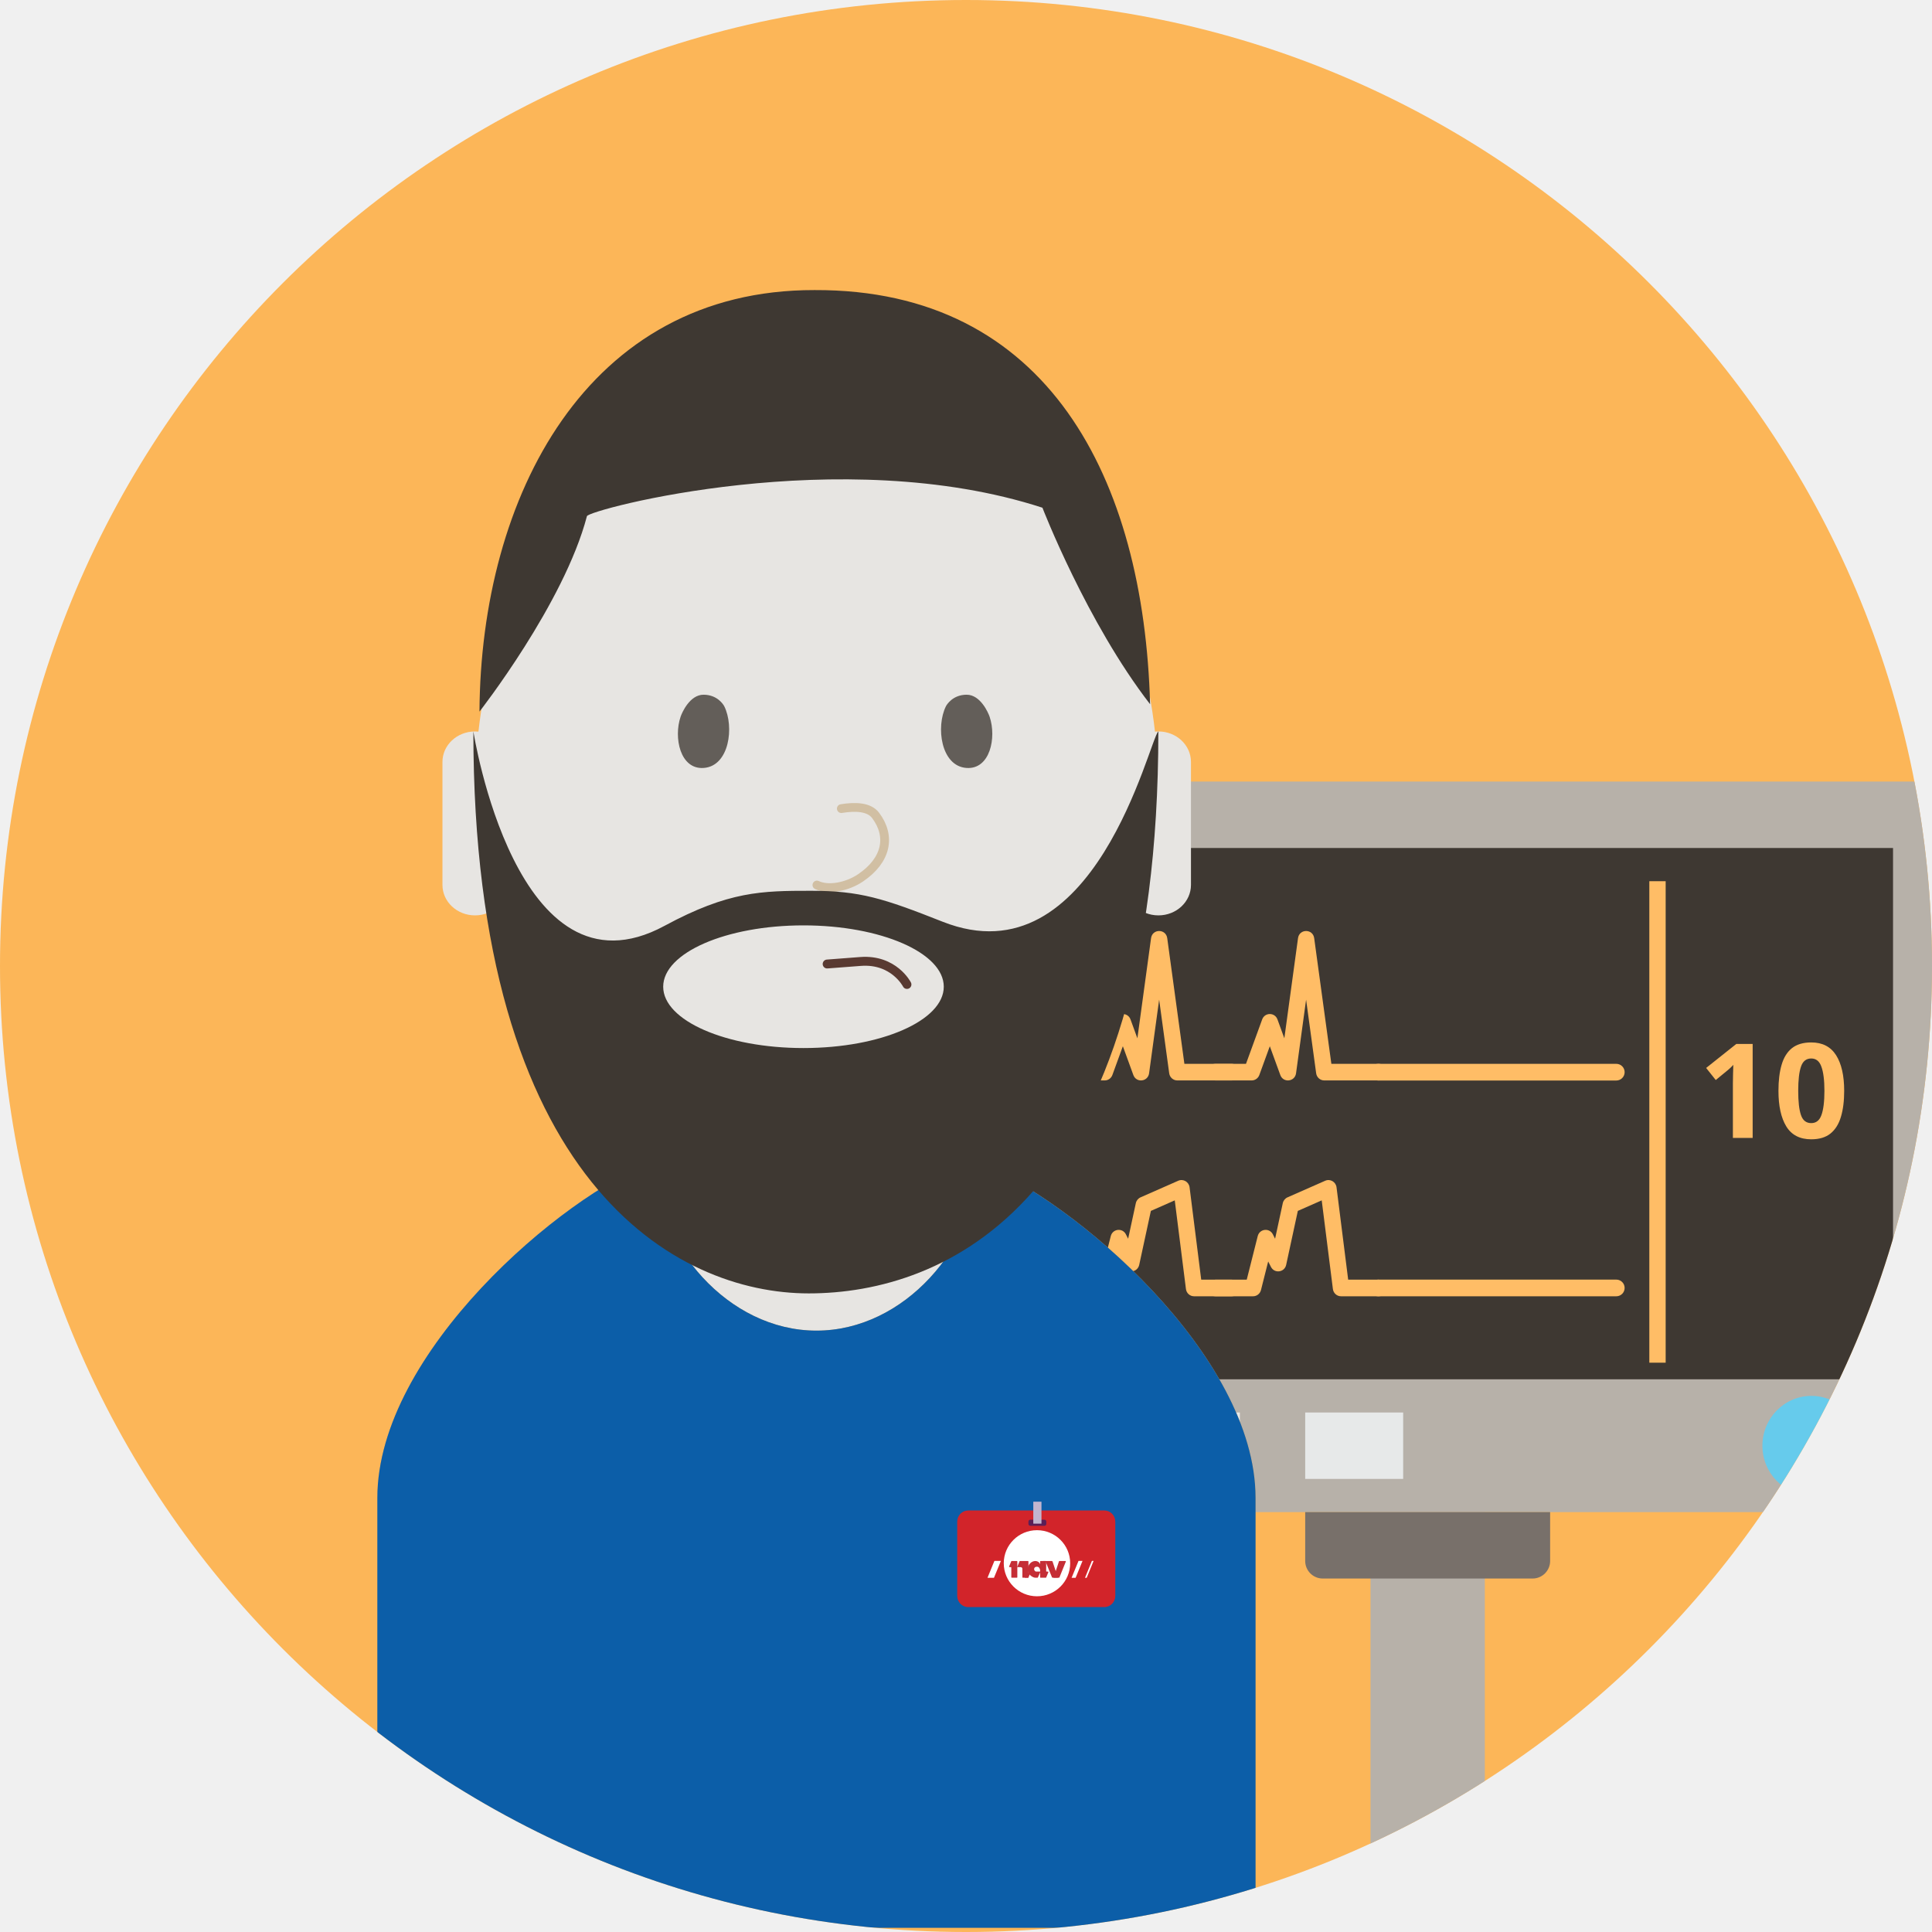
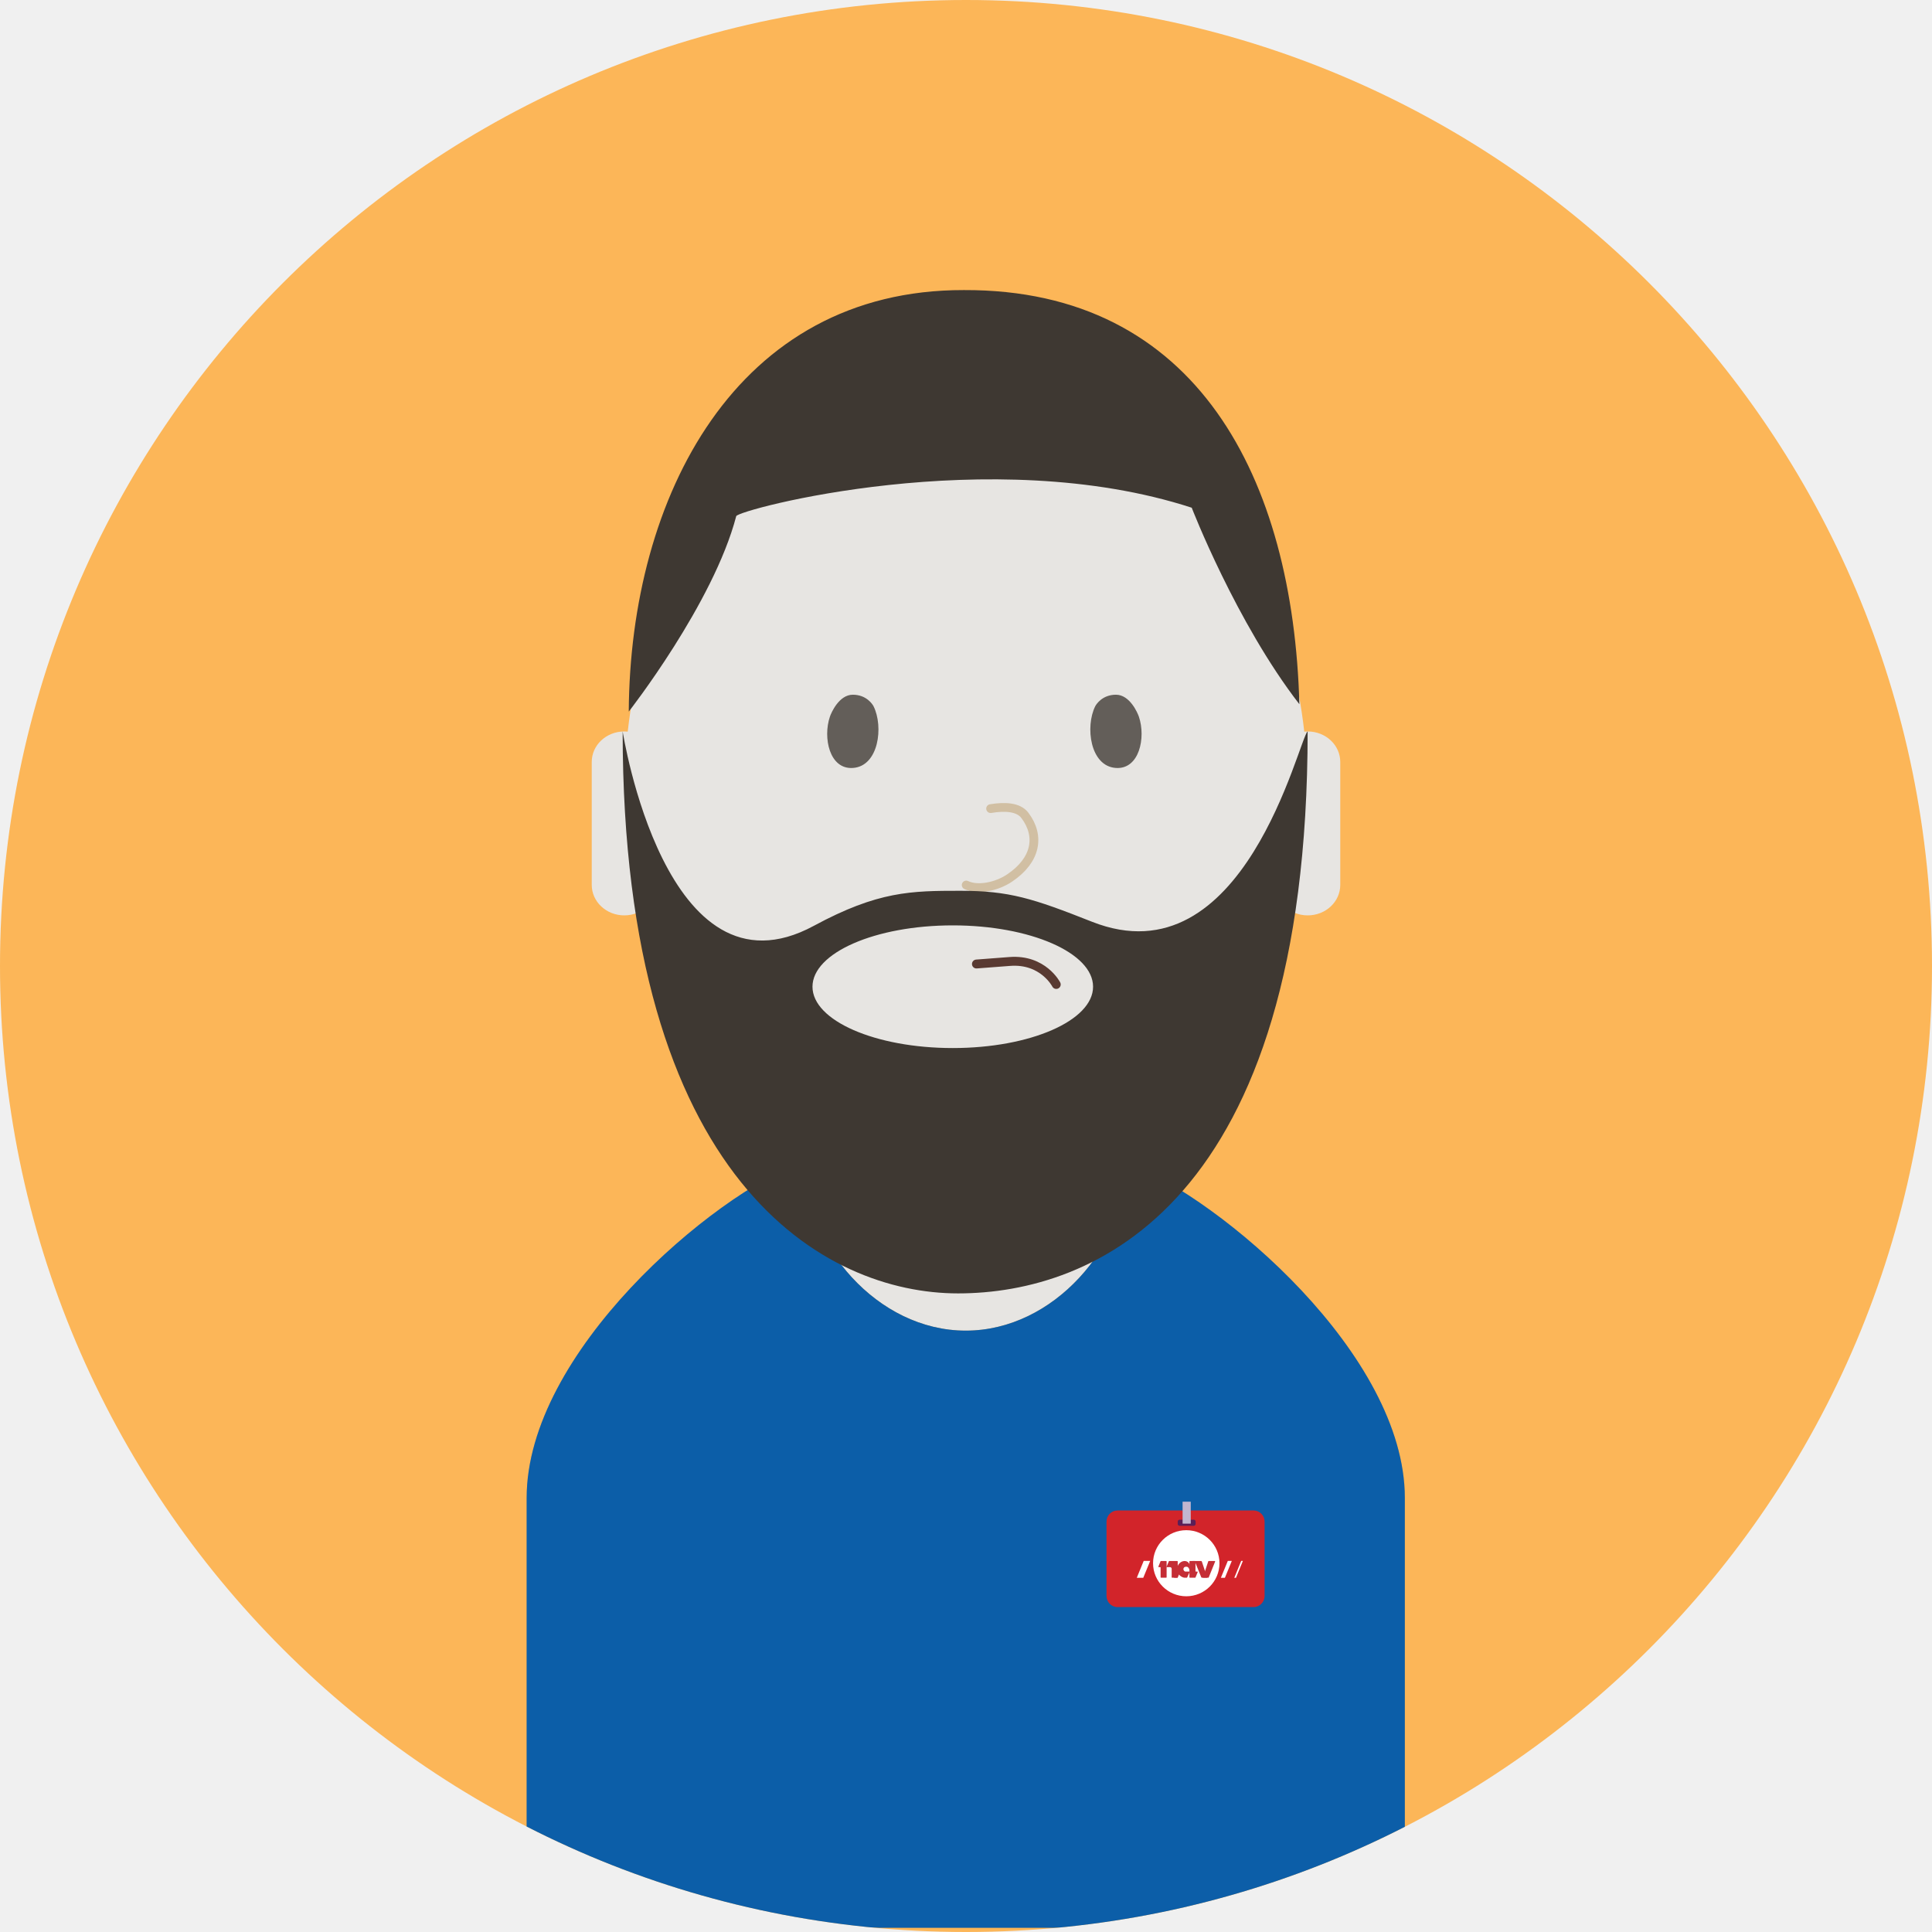
<svg xmlns="http://www.w3.org/2000/svg" xmlns:xlink="http://www.w3.org/1999/xlink" width="220px" height="220px" viewBox="0 0 220 220" version="1.1">
  <defs>
    <circle id="path-1" cx="110" cy="110" r="110" />
    <path d="M68.51,0.904 C79.11,5.052 100,22.752 100,39.046 L100,88 L0,88 L0,39.046 C0,22.52 21.118,4.55 31.486,0.736 C31.698,10.259 39.906,20 50,20 C60.035,20 68.205,10.373 68.51,0.904 Z" id="path-3" />
    <path d="M76.909,47.159 C69.698,37.841 64.65,24.783 64.65,24.783 C41.704,17.324 12.973,25.014 12.782,25.745 C10.178,35.696 0.545,48 0.545,48 C0.691,23.565 12.747,-0.049 38.699,0 C65.32,-0.102 76.205,21.535 76.909,47.159 Z" id="path-5" />
    <path d="M37.592,36.062 C28.769,36.062 21.616,32.935 21.616,29.078 C21.616,25.22 28.769,22.093 37.592,22.093 C46.415,22.093 53.567,25.22 53.567,29.078 C53.567,32.935 46.415,36.062 37.592,36.062 M38.445,18.154 C32.871,18.154 29.082,18.19 21.767,22.145 C4.857,31.286 0,0 0,0 C0,51.465 23.142,64 38.191,64 C53.477,64 78,54.038 78,0 C76.978,0.858 70.768,28.535 53.435,21.676 C46.706,19.015 44.019,18.154 38.445,18.154 Z" id="path-7" />
  </defs>
  <g id="Feilsider" stroke="none" stroke-width="1" fill="none" fill-rule="evenodd">
-     <g id="Feilside-1" transform="translate(-610, -315)">
-       <g id="mennesker/mann/-forfra" transform="translate(610, 315)">
-         <mask id="mask-2" fill="white">
-           <use xlink:href="#path-1" />
-         </mask>
-         <use id="Mask" fill-opacity="0.8" fill="#FFA733" xlink:href="#path-1" />
-         <g id="gjenstander/helse/røntgenbilde-copy" mask="url(#mask-2)">
-           <g transform="translate(104, 89)">
-             <rect id="Rectangle-28" fill="#B7B1A9" fill-rule="nonzero" x="0" y="0" width="119" height="83.188" rx="2" />
-             <rect id="Rectangle" fill="#B7B1A9" fill-rule="nonzero" x="52.062" y="83.188" width="13.016" height="37.812" />
-             <rect id="Rectangle-29" fill="#3E3832" fill-rule="nonzero" x="7.438" y="7.562" width="104.125" height="60.5" />
-             <ellipse id="Oval-11" fill="#66CBEC" fill-rule="nonzero" cx="102.266" cy="75.625" rx="5.578" ry="5.672" />
-             <rect id="Rectangle-31" fill="#E7E9E9" fill-rule="nonzero" x="7.438" y="71.844" width="11.156" height="7.562" />
-             <rect id="Rectangle-31-Copy" fill="#E7E9E9" fill-rule="nonzero" x="26.031" y="71.844" width="11.156" height="7.562" />
-             <rect id="Rectangle-31-Copy-2" fill="#E7E9E9" fill-rule="nonzero" x="44.625" y="71.844" width="11.156" height="7.562" />
-             <polygon id="Line-6" fill="#FFBD66" fill-rule="nonzero" points="83.812 11.344 85.672 11.344 85.672 66.172 83.812 66.172" />
-             <path d="M23.862,30.136 L22.668,33.414 C22.533,33.785 22.185,34.031 21.796,34.031 L17.664,34.031 C17.151,34.031 16.734,33.608 16.734,33.086 C16.734,32.564 17.151,32.14 17.664,32.14 L21.149,32.14 L22.99,27.086 C23.29,26.263 24.434,26.263 24.734,27.086 L25.516,29.232 L27.073,17.831 C27.222,16.744 28.766,16.744 28.915,17.831 L30.869,32.14 L36.258,32.14 C36.771,32.14 37.188,32.564 37.188,33.086 C37.188,33.608 36.771,34.031 36.258,34.031 L30.06,34.031 C29.596,34.031 29.203,33.683 29.139,33.216 L27.994,24.832 L26.849,33.216 C26.716,34.189 25.392,34.335 25.056,33.414 L23.862,30.136 Z" id="Path-22" fill="#FFBD66" fill-rule="nonzero" />
-             <path d="M39.402,33.414 C39.267,33.785 38.919,34.031 38.53,34.031 L34.398,34.031 C33.885,34.031 33.469,33.608 33.469,33.086 C33.469,32.564 33.885,32.14 34.398,32.14 L37.883,32.14 L39.725,27.086 C40.024,26.263 41.169,26.263 41.468,27.086 L42.25,29.232 L43.807,17.831 C43.956,16.744 45.501,16.744 45.649,17.831 L47.604,32.14 L52.992,32.14 C53.506,32.14 53.922,32.564 53.922,33.086 C53.922,33.608 53.506,34.031 52.992,34.031 L46.794,34.031 C46.33,34.031 45.937,33.683 45.873,33.216 L44.728,24.832 L43.583,33.216 C43.45,34.189 42.126,34.335 41.791,33.414 L40.596,30.136 L39.402,33.414 Z" id="Path-22-Copy" fill="#FFBD66" fill-rule="nonzero" />
-             <path d="M23.677,54.642 L22.855,57.899 C22.75,58.317 22.379,58.609 21.955,58.609 L17.664,58.609 C17.151,58.609 16.734,58.186 16.734,57.664 C16.734,57.142 17.151,56.719 17.664,56.719 L21.234,56.719 L22.485,51.758 C22.697,50.915 23.822,50.787 24.212,51.561 L24.463,52.057 L25.338,48.009 C25.402,47.712 25.602,47.465 25.876,47.344 L30.167,45.454 C30.735,45.203 31.38,45.577 31.459,46.201 L32.785,56.719 L36.258,56.719 C36.771,56.719 37.188,57.142 37.188,57.664 C37.188,58.186 36.771,58.609 36.258,58.609 L31.967,58.609 C31.499,58.609 31.104,58.256 31.045,57.784 L29.772,47.688 L27.052,48.887 L25.724,55.031 C25.536,55.897 24.386,56.048 23.988,55.26 L23.677,54.642 Z" id="Path-23" fill="#FFBD66" fill-rule="nonzero" />
-             <path d="M39.59,57.899 C39.484,58.317 39.114,58.609 38.689,58.609 L34.398,58.609 C33.885,58.609 33.469,58.186 33.469,57.664 C33.469,57.142 33.885,56.719 34.398,56.719 L37.968,56.719 L39.219,51.758 C39.432,50.915 40.556,50.787 40.947,51.561 L41.197,52.057 L42.072,48.009 C42.136,47.712 42.337,47.465 42.611,47.344 L46.901,45.454 C47.469,45.203 48.114,45.577 48.193,46.201 L49.519,56.719 L52.992,56.719 C53.506,56.719 53.922,57.142 53.922,57.664 C53.922,58.186 53.506,58.609 52.992,58.609 L48.701,58.609 C48.234,58.609 47.839,58.256 47.779,57.784 L46.506,47.688 L43.786,48.887 L42.458,55.031 C42.271,55.897 41.12,56.048 40.723,55.26 L40.411,54.642 L39.59,57.899 Z" id="Path-23-Copy" fill="#FFBD66" fill-rule="nonzero" />
-             <text id="10" fill="none" font-family="SourceSansPro-Bold, Source Sans Pro" font-size="15" font-weight="bold">
-               <tspan x="89.391" y="40.578" fill="#FFBD66">10</tspan>
-             </text>
-             <path d="M44.625,83.188 L72.516,83.188 L72.516,88.75 C72.516,89.855 71.62,90.75 70.516,90.75 L46.625,90.75 C45.52,90.75 44.625,89.855 44.625,88.75 L44.625,83.188 Z" id="Rectangle-21" fill="#78706A" fill-rule="nonzero" />
-           </g>
-         </g>
-         <g mask="url(#mask-2)">
-           <g transform="translate(30, 27)">
-             <g id="mann-bak" transform="translate(12.97059, 14.07292)">
-               <path d="M25.941,93.832 C27.834,97.115 33.149,154.802 49.103,154.802 C65.061,154.802 72.265,96.042 72.265,92.984 C47.833,77.799 25.941,93.832 25.941,93.832 Z" id="Path" fill="#E7E5E2" />
-               <g id="mennesker/⚙️/kropp/Person/Forfra/-rund-hals" transform="translate(0, 86.44792)">
-                 <g id="Group" transform="translate(0, 4)">
-                   <mask id="mask-4" fill="white">
-                     <use xlink:href="#path-3" />
-                   </mask>
-                   <use id="Mask" fill="#D8A25D" xlink:href="#path-3" />
-                   <g id="⚙️/+20/-Blå" mask="url(#mask-4)">
-                     <g transform="translate(-66.66667, -56)" id="+20/-Blå">
-                       <g>
-                         <polygon id="Fill-66" fill="#0C5EA8" points="0 200 233 200 233 0 0 0" />
+     <g id="Saksbehandler---ikke-tilgang-401-unauthorized" transform="translate(-610, -315)">
+       <g id="Saksbehandler-stor---sad" transform="translate(610, 315)">
+         <g id="Saksbehandler-stor">
+           <g id="mennesker/mann/-forfra">
+             <mask id="mask-2" fill="white">
+               <use xlink:href="#path-1" />
+             </mask>
+             <use id="Mask" fill-opacity="0.8" fill="#FFA733" xlink:href="#path-1" />
+             <g mask="url(#mask-2)">
+               <g transform="translate(47, 27)">
+                 <g id="mann-bak" transform="translate(12.97059, 14.07292)">
+                   <path d="M25.941,93.832 C27.834,97.115 33.149,154.802 49.103,154.802 C65.061,154.802 72.265,96.042 72.265,92.984 C47.833,77.799 25.941,93.832 25.941,93.832 Z" id="Path" fill="#E7E5E2" />
+                   <g id="mennesker/⚙️/kropp/Person/Forfra/-rund-hals" transform="translate(0, 86.44792)">
+                     <g id="Group" transform="translate(0, 4)">
+                       <mask id="mask-4" fill="white">
+                         <use xlink:href="#path-3" />
+                       </mask>
+                       <use id="Mask" fill="#D8A25D" xlink:href="#path-3" />
+                       <g id="⚙️/+20/-Blå" mask="url(#mask-4)">
+                         <g transform="translate(-66.66667, -56)" id="+20/-Blå">
+                           <g>
+                             <polygon id="Fill-66" fill="#0C5EA8" points="0 200 233 200 233 0 0 0" />
+                           </g>
+                         </g>
+                       </g>
+                     </g>
+                   </g>
+                   <path d="M87.436,62.865 C82.77,83.448 67.789,98.51 50.028,98.51 C32.268,98.51 17.288,83.448 12.623,62.866 C12.163,63.057 11.654,63.163 11.118,63.163 C9.074,63.163 7.412,61.613 7.412,59.693 L7.412,45.691 C7.412,43.771 9.074,42.219 11.118,42.219 C11.25,42.219 11.381,42.225 11.509,42.238 C14.199,18.359 30.419,0 50.028,0 C69.638,0 85.859,18.359 88.549,42.238 C88.678,42.225 88.809,42.219 88.941,42.219 C90.99,42.219 92.647,43.771 92.647,45.691 L92.647,59.693 C92.647,61.613 90.99,63.163 88.941,63.163 C88.406,63.163 87.896,63.057 87.436,62.865 Z" id="Combined-Shape" fill="#E7E5E2" />
+                 </g>
+                 <g id="mennesker/mann/⚙️/ansikt-forfra/-skeptisk" transform="translate(25.94118, 50.26042)">
+                   <g id="Group" transform="translate(20.39024, 0)">
+                     <path d="M26.946,34.843 C26.946,34.843 25.458,31.931 21.656,32.223 L17.856,32.513" id="Stroke-156" stroke="#593A32" stroke-width="1.013" stroke-linecap="round" />
+                     <path d="M3.794,10.188 C1.112,10.374 0.361,6.73 1.17,4.352 C1.322,3.9 2.21,1.848 3.781,1.848 C5.352,1.848 6.045,2.97 6.141,3.162 C7.296,5.482 6.731,9.984 3.794,10.188" id="Fill-158" fill="#635E59" />
+                     <path d="M33.73,10.188 C36.412,10.374 37.163,6.73 36.357,4.352 C36.203,3.9 35.315,1.848 33.743,1.848 C32.173,1.848 31.48,2.97 31.383,3.162 C30.228,5.482 30.796,9.984 33.73,10.188" id="Fill-160" fill="#635E59" />
+                     <path d="M19.472,14.817 C21.075,14.551 22.638,14.615 23.372,15.587 C25.161,17.957 24.647,20.697 21.635,22.719 C20.13,23.729 17.998,24.143 16.691,23.519" id="Stroke-162" stroke="#D1BFA3" stroke-linecap="round" />
+                   </g>
+                 </g>
+                 <g id="mennesker/mann/⚙️/-hår/-forfra/-kort-" transform="translate(22.23529, 6.03125)">
+                   <g id="g/hårfarge/-sort" transform="translate(1.818182, 0)">
+                     <mask id="mask-6" fill="white">
+                       <use xlink:href="#path-5" />
+                     </mask>
+                     <g id="Mask" />
+                     <g id="mennesker/⚙️/hårfarge/-sort" mask="url(#mask-6)" fill="#3E3832">
+                       <g transform="translate(-25.45454, -58)" id="hårfarge/-sort">
+                         <rect x="0" y="0" width="125" height="158" />
+                       </g>
+                     </g>
+                   </g>
+                 </g>
+                 <g id="mennesker/mann/⚙️/-skjegg/-forfra/-lang" transform="translate(23.90294, 54.28125)">
+                   <g id="hårfarge/-rød" transform="translate(0, 2)">
+                     <mask id="mask-8" fill="white">
+                       <use xlink:href="#path-7" />
+                     </mask>
+                     <g id="Mask" />
+                     <g id="mennesker/⚙️/hårfarge/-sort" mask="url(#mask-8)" fill="#3E3832">
+                       <g transform="translate(-26, -50)" id="hårfarge/-sort">
+                         <rect x="0" y="0" width="128" height="158" />
                      </g>
                    </g>
                  </g>
                </g>
              </g>
-               <path d="M87.436,62.865 C82.77,83.448 67.789,98.51 50.028,98.51 C32.268,98.51 17.288,83.448 12.623,62.866 C12.163,63.057 11.654,63.163 11.118,63.163 C9.074,63.163 7.412,61.613 7.412,59.693 L7.412,45.691 C7.412,43.771 9.074,42.219 11.118,42.219 C11.25,42.219 11.381,42.225 11.509,42.238 C14.199,18.359 30.419,0 50.028,0 C69.638,0 85.859,18.359 88.549,42.238 C88.678,42.225 88.809,42.219 88.941,42.219 C90.99,42.219 92.647,43.771 92.647,45.691 L92.647,59.693 C92.647,61.613 90.99,63.163 88.941,63.163 C88.406,63.163 87.896,63.057 87.436,62.865 Z" id="Combined-Shape" fill="#E7E5E2" />
            </g>
-             <g id="mennesker/mann/⚙️/ansikt-forfra/-skeptisk" transform="translate(25.94118, 50.26042)">
-               <g id="Group" transform="translate(20.39024, 0)">
-                 <path d="M26.946,34.843 C26.946,34.843 25.458,31.931 21.656,32.223 L17.856,32.513" id="Stroke-156" stroke="#593A32" stroke-width="1.013" stroke-linecap="round" />
-                 <path d="M3.794,10.188 C1.112,10.374 0.361,6.73 1.17,4.352 C1.322,3.9 2.21,1.848 3.781,1.848 C5.352,1.848 6.045,2.97 6.141,3.162 C7.296,5.482 6.731,9.984 3.794,10.188" id="Fill-158" fill="#635E59" />
-                 <path d="M33.73,10.188 C36.412,10.374 37.163,6.73 36.357,4.352 C36.203,3.9 35.315,1.848 33.743,1.848 C32.173,1.848 31.48,2.97 31.383,3.162 C30.228,5.482 30.796,9.984 33.73,10.188" id="Fill-160" fill="#635E59" />
-                 <path d="M19.472,14.817 C21.075,14.551 22.638,14.615 23.372,15.587 C25.161,17.957 24.647,20.697 21.635,22.719 C20.13,23.729 17.998,24.143 16.691,23.519" id="Stroke-162" stroke="#D1BFA3" stroke-linecap="round" />
-               </g>
-             </g>
-             <g id="mennesker/mann/⚙️/-hår/-forfra/-kort-" transform="translate(22.23529, 6.03125)">
-               <g id="g/hårfarge/-sort" transform="translate(1.818182, 0)">
-                 <mask id="mask-6" fill="white">
-                   <use xlink:href="#path-5" />
-                 </mask>
-                 <g id="Mask" />
-                 <g id="mennesker/⚙️/hårfarge/-sort" mask="url(#mask-6)" fill="#3E3832">
-                   <g transform="translate(-25.45454, -58)" id="hårfarge/-sort">
-                     <rect x="0" y="0" width="125" height="158" />
-                   </g>
-                 </g>
-               </g>
-             </g>
-             <g id="mennesker/mann/⚙️/-skjegg/-forfra/-lang" transform="translate(23.90294, 54.28125)">
-               <g id="hårfarge/-rød" transform="translate(0, 2)">
-                 <mask id="mask-8" fill="white">
-                   <use xlink:href="#path-7" />
-                 </mask>
-                 <g id="Mask" />
-                 <g id="mennesker/⚙️/hårfarge/-sort" mask="url(#mask-8)" fill="#3E3832">
-                   <g transform="translate(-26, -50)" id="hårfarge/-sort">
-                     <rect x="0" y="0" width="128" height="158" />
-                   </g>
-                 </g>
-               </g>
-             </g>
-           </g>
-         </g>
-         <rect id="Rectangle" fill="#FFBD66" mask="url(#mask-2)" x="156" y="145.71" width="29" height="1.9" rx="0.95" />
-         <rect id="Rectangle" fill="#FFBD66" mask="url(#mask-2)" x="156" y="121.14" width="29" height="1.9" rx="0.95" />
-         <g id="nav-id/-kort/-rød" mask="url(#mask-2)">
-           <g transform="translate(109, 171)" id="NAV-Copy-2">
-             <g transform="translate(0, -1)">
-               <g id="Group-11">
-                 <g id="Navansatt-dame">
-                   <g transform="translate(0, 0.75)">
-                     <path d="M16.748,12.25 L1.251,12.25 C0.56,12.25 0,11.682 0,10.979 L0,2.521 C0,1.819 0.56,1.25 1.251,1.25 L16.748,1.25 C17.439,1.25 18,1.819 18,2.521 L18,10.979 C18,11.682 17.439,12.25 16.748,12.25" id="Fill-97" fill="#D2242A" />
-                     <path d="M12.864,7.258 C12.864,9.335 11.172,11.021 9.084,11.021 C6.993,11.021 5.3,9.335 5.3,7.258 C5.3,5.181 6.993,3.495 9.084,3.495 C11.172,3.495 12.864,5.181 12.864,7.258" id="Fill-98" fill="#FFFFFF" />
-                     <polygon id="Fill-99" fill="#FFFFFF" points="4.184 8.917 3.447 8.917 4.235 6.994 4.974 6.994" />
-                     <polygon id="Fill-100" fill="#FFFFFF" points="13.481 8.917 13.024 8.917 13.812 6.994 14.269 6.994" />
-                     <polygon id="Fill-101" fill="#FFFFFF" points="14.743 8.917 14.549 8.917 15.336 6.994 15.529 6.994" />
-                     <path d="M6.211,8.908 L6.791,8.908 C6.822,8.908 6.845,8.885 6.845,8.856 L6.845,7.057 C6.845,7.028 6.822,7.005 6.791,7.005 L6.205,7.005 C6.166,7.005 6.137,7.035 6.137,7.073 L5.906,7.639 C5.892,7.668 5.915,7.703 5.946,7.703 L6.112,7.703 C6.137,7.703 6.159,7.722 6.159,7.749 L6.159,8.856 C6.159,8.885 6.182,8.908 6.211,8.908" id="Fill-102" fill="#C52D35" />
-                     <path d="M7.472,8.908 L8.055,8.908 C8.085,8.908 8.11,8.885 8.11,8.856 L8.11,7.057 C8.11,7.028 8.085,7.005 8.055,7.005 L7.149,7.005 C7.111,7.005 7.081,7.035 7.081,7.073 L6.849,7.639 L6.769,7.703 L7.233,7.703 C7.336,7.703 7.42,7.784 7.42,7.889 L7.42,8.856 C7.42,8.885 7.443,8.908 7.472,8.908" id="Fill-103" fill="#C52D35" />
-                     <path d="M10.076,7.005 L9.494,7.005 C9.465,7.005 9.441,7.028 9.441,7.057 L9.441,8.856 C9.441,8.885 9.465,8.908 9.494,8.908 L10.082,8.908 C10.122,8.908 10.15,8.878 10.15,8.84 L10.381,8.274 C10.395,8.243 10.373,8.209 10.337,8.209 L10.177,8.209 C10.15,8.209 10.131,8.188 10.131,8.164 L10.131,7.057 C10.131,7.028 10.105,7.005 10.076,7.005" id="Fill-104" fill="#C52D35" />
-                     <path d="M7.681,8.908 L8.064,8.908 C8.101,8.908 8.131,8.877 8.131,8.841 L8.362,8.273 C8.375,8.243 8.353,8.208 8.319,8.208 L8.158,8.208 L7.681,8.908 Z" id="Fill-105" fill="#C52D35" />
-                     <path d="M11.634,7.005 L12.327,7.005 C12.361,7.005 12.385,7.037 12.37,7.067 L11.637,8.879 C11.632,8.897 11.615,8.908 11.595,8.908 L10.968,8.908 L11.589,7.036 C11.596,7.017 11.615,7.005 11.634,7.005" id="Fill-106" fill="#C52D35" />
-                     <path d="M10.766,7.005 L9.787,7.005 C9.718,7.005 10.069,7.072 10.093,7.135 L10.786,8.848 C10.8,8.886 10.836,8.908 10.875,8.908 L11.468,8.908 L10.858,7.069 C10.844,7.029 10.807,7.005 10.766,7.005" id="Fill-107" fill="#C52D35" />
-                     <path d="M9.488,7.615 C9.488,7.998 9.439,8.021 9.439,8.021 C9.439,8.021 9.384,7.654 9.099,7.654 C8.819,7.654 8.756,7.816 8.756,7.937 C8.756,8.078 8.898,8.209 8.978,8.209 L9.488,8.209 L9.187,8.873 C9.176,8.895 9.155,8.908 9.131,8.908 L8.899,8.908 C8.657,8.908 8.024,8.592 8.024,7.98 C8.024,7.367 8.495,7.005 8.887,7.005 C9.211,7.005 9.488,7.226 9.488,7.615 Z" id="Fill-108" fill="#C52D35" />
-                     <path d="M9.931,2.996 L8.325,2.996 C8.206,2.996 8.11,2.901 8.11,2.782 L8.11,2.513 C8.11,2.395 8.206,2.299 8.325,2.299 L9.931,2.299 C10.05,2.299 10.146,2.395 10.146,2.513 L10.146,2.782 C10.146,2.901 10.05,2.996 9.931,2.996" id="Fill-109" fill="#5A1F57" />
-                     <polygon id="Fill-110" fill="#C2B5CF" points="8.663 2.75 9.594 2.75 9.594 0.25 8.663 0.25" />
+             <g id="nav-id/-kort/-rød" mask="url(#mask-2)">
+               <g transform="translate(126, 171)" id="NAV-Copy-2">
+                 <g transform="translate(0, -1)">
+                   <g id="Group-11">
+                     <g id="Navansatt-dame">
+                       <g transform="translate(0, 0.75)">
+                         <path d="M16.748,12.25 L1.251,12.25 C0.56,12.25 0,11.682 0,10.979 L0,2.521 C0,1.819 0.56,1.25 1.251,1.25 L16.748,1.25 C17.439,1.25 18,1.819 18,2.521 L18,10.979 C18,11.682 17.439,12.25 16.748,12.25" id="Fill-97" fill="#D2242A" />
+                         <path d="M12.864,7.258 C12.864,9.335 11.172,11.021 9.084,11.021 C6.993,11.021 5.3,9.335 5.3,7.258 C5.3,5.181 6.993,3.495 9.084,3.495 C11.172,3.495 12.864,5.181 12.864,7.258" id="Fill-98" fill="#FFFFFF" />
+                         <polygon id="Fill-99" fill="#FFFFFF" points="4.184 8.917 3.447 8.917 4.235 6.994 4.974 6.994" />
+                         <polygon id="Fill-100" fill="#FFFFFF" points="13.481 8.917 13.024 8.917 13.812 6.994 14.269 6.994" />
+                         <polygon id="Fill-101" fill="#FFFFFF" points="14.743 8.917 14.549 8.917 15.336 6.994 15.529 6.994" />
+                         <path d="M6.211,8.908 L6.791,8.908 C6.822,8.908 6.845,8.885 6.845,8.856 L6.845,7.057 C6.845,7.028 6.822,7.005 6.791,7.005 L6.205,7.005 C6.166,7.005 6.137,7.035 6.137,7.073 L5.906,7.639 C5.892,7.668 5.915,7.703 5.946,7.703 L6.112,7.703 C6.137,7.703 6.159,7.722 6.159,7.749 L6.159,8.856 C6.159,8.885 6.182,8.908 6.211,8.908" id="Fill-102" fill="#C52D35" />
+                         <path d="M7.472,8.908 L8.055,8.908 C8.085,8.908 8.11,8.885 8.11,8.856 L8.11,7.057 C8.11,7.028 8.085,7.005 8.055,7.005 L7.149,7.005 C7.111,7.005 7.081,7.035 7.081,7.073 L6.849,7.639 L6.769,7.703 L7.233,7.703 C7.336,7.703 7.42,7.784 7.42,7.889 L7.42,8.856 C7.42,8.885 7.443,8.908 7.472,8.908" id="Fill-103" fill="#C52D35" />
+                         <path d="M10.076,7.005 L9.494,7.005 C9.465,7.005 9.441,7.028 9.441,7.057 L9.441,8.856 C9.441,8.885 9.465,8.908 9.494,8.908 L10.082,8.908 C10.122,8.908 10.15,8.878 10.15,8.84 L10.381,8.274 C10.395,8.243 10.373,8.209 10.337,8.209 L10.177,8.209 C10.15,8.209 10.131,8.188 10.131,8.164 L10.131,7.057 C10.131,7.028 10.105,7.005 10.076,7.005" id="Fill-104" fill="#C52D35" />
+                         <path d="M7.681,8.908 L8.064,8.908 C8.101,8.908 8.131,8.877 8.131,8.841 L8.362,8.273 C8.375,8.243 8.353,8.208 8.319,8.208 L8.158,8.208 L7.681,8.908 Z" id="Fill-105" fill="#C52D35" />
+                         <path d="M11.634,7.005 L12.327,7.005 C12.361,7.005 12.385,7.037 12.37,7.067 L11.637,8.879 C11.632,8.897 11.615,8.908 11.595,8.908 L10.968,8.908 L11.589,7.036 C11.596,7.017 11.615,7.005 11.634,7.005" id="Fill-106" fill="#C52D35" />
+                         <path d="M10.766,7.005 L9.787,7.005 C9.718,7.005 10.069,7.072 10.093,7.135 L10.786,8.848 C10.8,8.886 10.836,8.908 10.875,8.908 L11.468,8.908 L10.858,7.069 C10.844,7.029 10.807,7.005 10.766,7.005" id="Fill-107" fill="#C52D35" />
+                         <path d="M9.488,7.615 C9.488,7.998 9.439,8.021 9.439,8.021 C9.439,8.021 9.384,7.654 9.099,7.654 C8.819,7.654 8.756,7.816 8.756,7.937 C8.756,8.078 8.898,8.209 8.978,8.209 L9.488,8.209 L9.187,8.873 C9.176,8.895 9.155,8.908 9.131,8.908 L8.899,8.908 C8.657,8.908 8.024,8.592 8.024,7.98 C8.024,7.367 8.495,7.005 8.887,7.005 C9.211,7.005 9.488,7.226 9.488,7.615 Z" id="Fill-108" fill="#C52D35" />
+                         <path d="M9.931,2.996 L8.325,2.996 C8.206,2.996 8.11,2.901 8.11,2.782 L8.11,2.513 C8.11,2.395 8.206,2.299 8.325,2.299 L9.931,2.299 C10.05,2.299 10.146,2.395 10.146,2.513 L10.146,2.782 C10.146,2.901 10.05,2.996 9.931,2.996" id="Fill-109" fill="#5A1F57" />
+                         <polygon id="Fill-110" fill="#C2B5CF" points="8.663 2.75 9.594 2.75 9.594 0.25 8.663 0.25" />
+                       </g>
+                     </g>
                  </g>
                </g>
              </g>
            </g>
          </g>
        </g>
      </g>
    </g>
  </g>
</svg>
